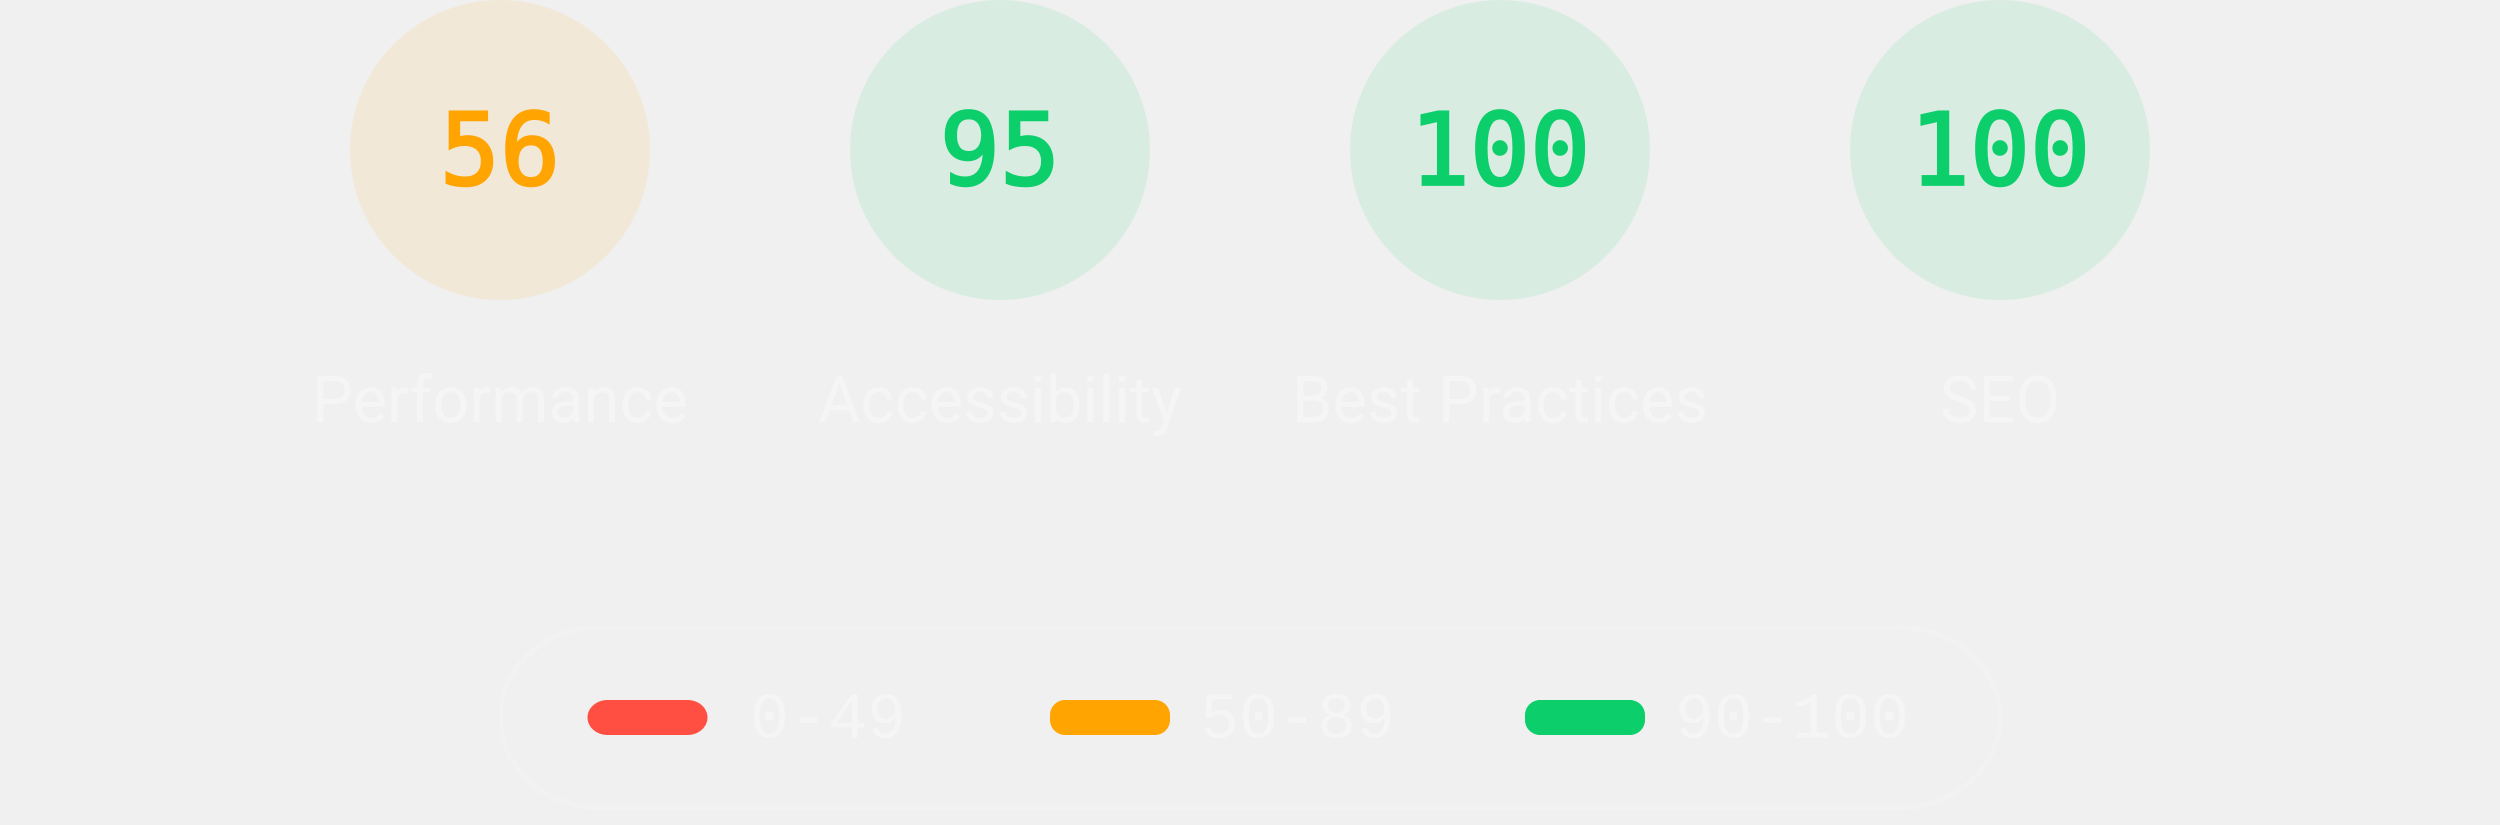
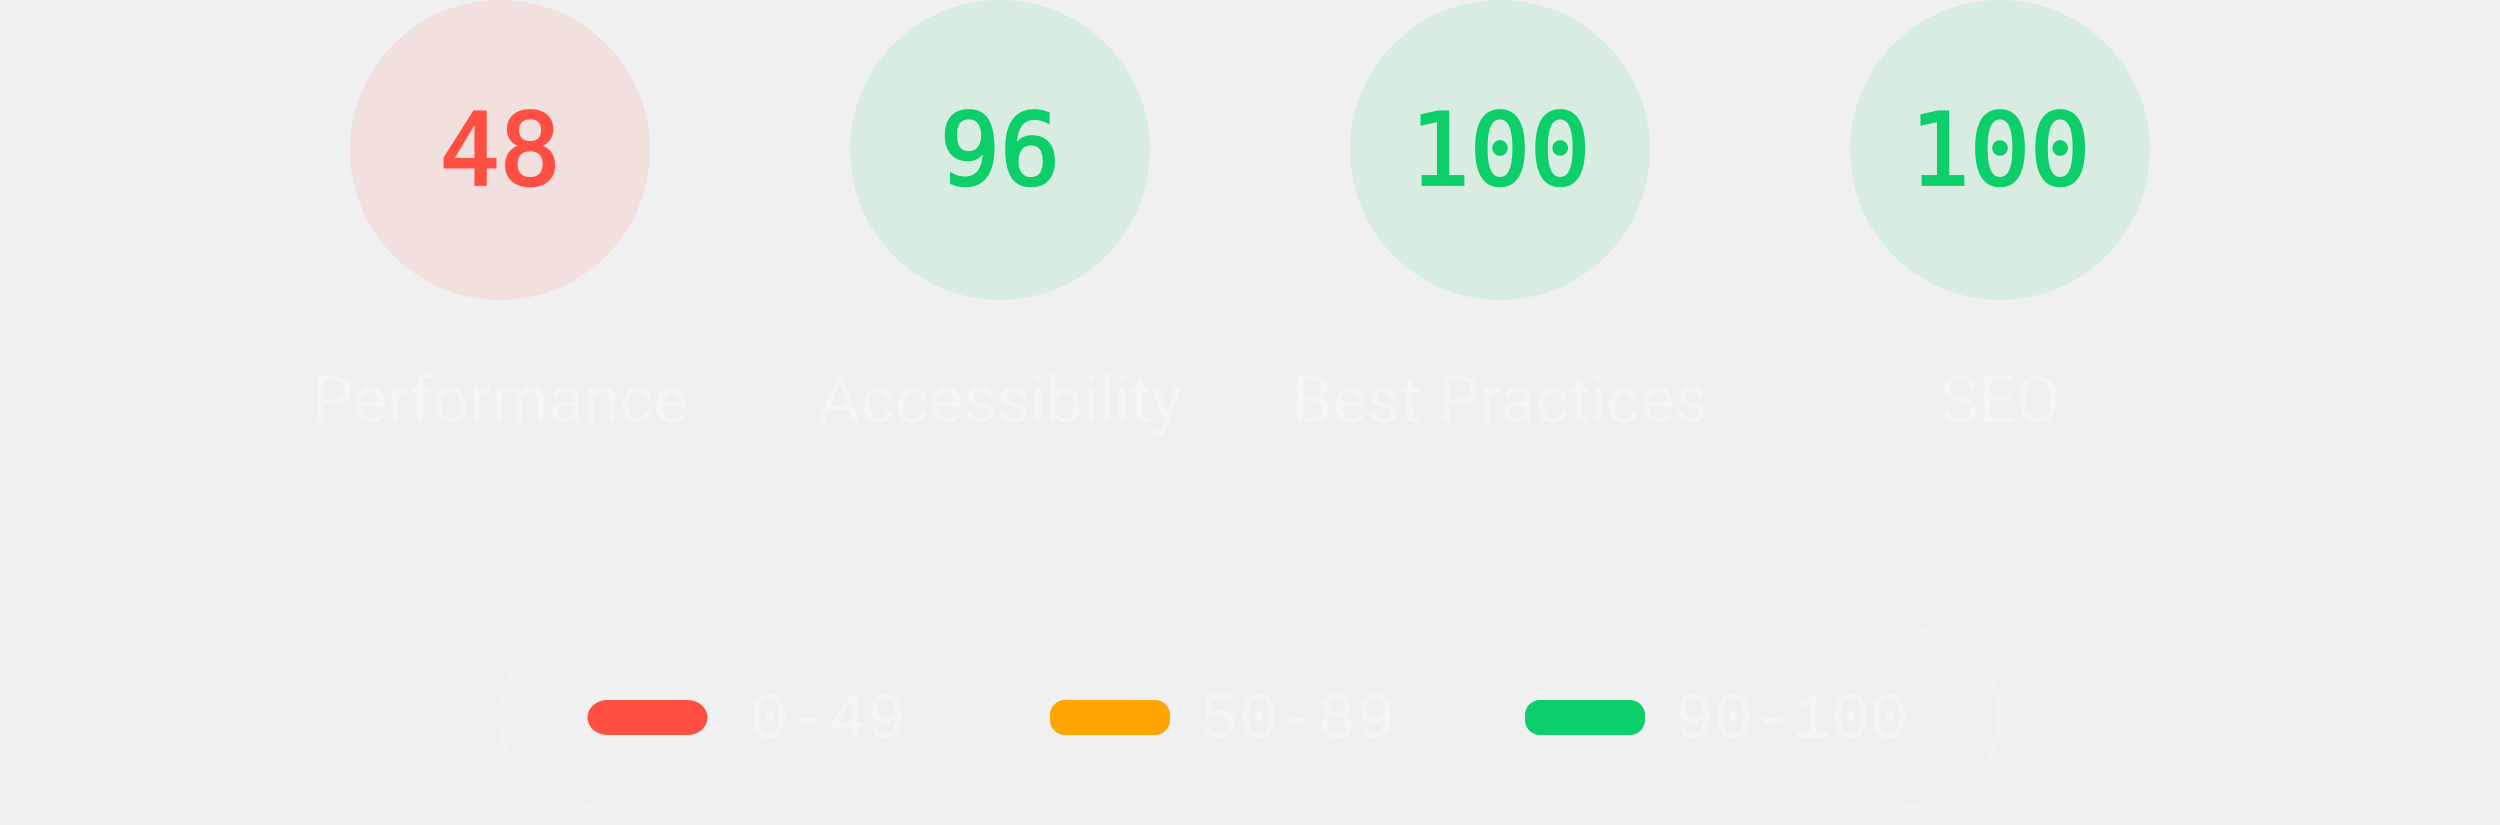
<svg xmlns="http://www.w3.org/2000/svg" class="theme--dark" fill="none" width="1000" height="330">
  <style>
			.gauge-base {
				opacity: 0.1
			}

			.gauge-arc {
				fill: none;
				animation-delay: 250ms;
				stroke-linecap: round;
				transform: rotate(-90deg);
				transform-origin: 100px 60px;
				animation: load-gauge 1s ease forwards
			}

			.guage-text {
				font-size: 40px;
				font-family: monospace;
				text-align: center
			}

			.guage-red {
				color: #ff4e42;
				fill: #ff4e42;
				stroke: #ff4e42
			}
			.guage-orange {
				color: #ffa400;
				fill: #ffa400;
				stroke: #ffa400
			}
			.guage-green {
				color: #0cce6b;
				fill: #0cce6b;
				stroke: #0cce6b
			}
			.theme--agnostic .guage-undefined {
				color: #5c5c5c;
				fill: #5c5c5c;
				stroke: #5c5c5c
			}
			.theme--light .guage-undefined {
				color: #1e1e1e;
				fill: #1e1e1e;
				stroke: #1e1e1e
			}
			.theme--dark .guage-undefined {
				color: #f5f5f5;
				fill: #f5f5f5;
				stroke: #f5f5f5
			}

			.guage-title {
				stroke: none;
				font-size: 26px;
				line-height: 26px;
				font-family: Roboto, Halvetica, Arial, sans-serif
			}
			.metric.guage-title {
				font-family: 'Courier New', Courier, monospace
			}
			.theme--agnostic .guage-title {
				color: #737373;
				fill: #737373
			}
			.theme--light .guage-title {
				color: #212121;
				fill: #212121
			}
			.theme--dark .guage-title {
				color: #f5f5f5;
				fill: #f5f5f5
			}

			@keyframes load-gauge {
				from {
					stroke-dasharray: 0 352.858
				}
			}
			.lh-gauge--pwa__disc {
				fill: #e0e0e0
			}
			.lh-gauge--pwa__logo {
				position: relative;
				fill: #b0b0b0
			}
			.lh-gauge--pwa__invisible {
				display: none
			}
			.lh-gauge--pwa__visible {
				display: inline
			}
			.guage-invisible {
				display: none
			}
			.lh-gauge--pwa__logo--primary-color {
				fill: #304ffe
			}
			.theme--agnostic .lh-gauge--pwa__logo--secondary-color {
				fill: #787878
			}
			.theme--light .lh-gauge--pwa__logo--secondary-color {
				fill: #3d3d3d
			}
			.theme--dark .lh-gauge--pwa__logo--secondary-color {
				fill: #d8b6b6
			}
			.theme--light #svg_2 {
				stroke: #00000022
			}
			.theme--agnostic #svg_2 {
				stroke: #616161
			}
			.theme--light #svg_2 {
				stroke: #00000022
			}
			.theme--dark #svg_2 {
				stroke: #f5f5f566
			}
		</style>
-   <svg class="guage-div guage-perf guage-orange" viewBox="0 0 200 200" width="200" height="200" x="100" y="0">
-     <circle class="gauge-base" r="56" cx="100" cy="60" stroke-width="8" />
-     <circle class="gauge-arc guage-arc-1" r="56" cx="100" cy="60" stroke-width="8" style="stroke-dasharray: 197.04, 351.858;" />
-     <text class="guage-text" x="100px" y="60px" alignment-baseline="central" dominant-baseline="central" text-anchor="middle">56</text>
+   <svg class="guage-div guage-perf guage-red" viewBox="0 0 200 200" width="200" height="200" x="100" y="0">
+     <circle class="gauge-base" r="56" cx="100" cy="60" stroke-width="8" />
+     <circle class="gauge-arc guage-arc-1" r="56" cx="100" cy="60" stroke-width="8" style="stroke-dasharray: 168.892, 351.858;" />
+     <text class="guage-text" x="100px" y="60px" alignment-baseline="central" dominant-baseline="central" text-anchor="middle">48</text>
    <text class="guage-title" x="100px" y="160px" alignment-baseline="central" dominant-baseline="central" text-anchor="middle">Performance</text>
  </svg>
  <svg class="guage-div guage-acc guage-green" viewBox="0 0 200 200" width="200" height="200" x="300" y="0">
    <circle class="gauge-base" r="56" cx="100" cy="60" stroke-width="8" />
-     <circle class="gauge-arc guage-arc-2" r="56" cx="100" cy="60" stroke-width="8" style="stroke-dasharray: 334.265, 351.858;" />
-     <text class="guage-text" x="100px" y="60px" alignment-baseline="central" dominant-baseline="central" text-anchor="middle">95</text>
+     <circle class="gauge-arc guage-arc-2" r="56" cx="100" cy="60" stroke-width="8" style="stroke-dasharray: 337.784, 351.858;" />
+     <text class="guage-text" x="100px" y="60px" alignment-baseline="central" dominant-baseline="central" text-anchor="middle">96</text>
    <text class="guage-title" x="100px" y="160px" alignment-baseline="central" dominant-baseline="central" text-anchor="middle">Accessibility</text>
  </svg>
  <svg class="guage-div guage-best guage-green" viewBox="0 0 200 200" width="200" height="200" x="500" y="0">
    <circle class="gauge-base" r="56" cx="100" cy="60" stroke-width="8" />
    <circle class="gauge-arc guage-arc-3" r="56" cx="100" cy="60" stroke-width="8" style="stroke-dasharray: 351.858, 351.858;" />
    <text class="guage-text" x="100px" y="60px" alignment-baseline="central" dominant-baseline="central" text-anchor="middle">100</text>
    <text class="guage-title" x="100px" y="160px" alignment-baseline="central" dominant-baseline="central" text-anchor="middle">Best Practices</text>
  </svg>
  <svg class="guage-div guage-seo guage-green" viewBox="0 0 200 200" width="200" height="200" x="700" y="0">
    <circle class="gauge-base" r="56" cx="100" cy="60" stroke-width="8" />
    <circle class="gauge-arc guage-arc-4" r="56" cx="100" cy="60" stroke-width="8" style="stroke-dasharray: 351.858, 351.858;" />
    <text class="guage-text" x="100px" y="60px" alignment-baseline="central" dominant-baseline="central" text-anchor="middle">100</text>
    <text class="guage-title" x="100px" y="160px" alignment-baseline="central" dominant-baseline="central" text-anchor="middle">SEO</text>
  </svg>
  <svg class="guage-div guage-pwa guage-invisible" viewBox="0 0 200 200" width="200" height="200" x="900" y="0">
    <svg viewBox="0 0 60 60" width="112" height="112" x="44" y="4">
      <defs>
        <linearGradient id="lh-gauge--pwa__check-circle__gradient-0" x1="50%" y1="0%" x2="50%" y2="100%">
          <stop stop-color="#00C852" offset="0%" />
          <stop stop-color="#009688" offset="100%" />
        </linearGradient>
        <linearGradient id="lh-gauge--pwa__installable__shadow-gradient-0" x1="76.056%" x2="24.111%" y1="82.995%" y2="24.735%">
          <stop stop-color="#A5D6A7" offset="0%" />
          <stop stop-color="#80CBC4" offset="100%" />
        </linearGradient>
        <linearGradient id="lh-gauge--pwa__fast-reliable__shadow-gradient-0" x1="76.056%" y1="82.995%" x2="25.678%" y2="26.493%">
          <stop stop-color="#64B5F6" offset="0%" />
          <stop stop-color="#2979FF" offset="100%" />
        </linearGradient>
        <g id="lh-gauge--pwa__fast-reliable-badge-0">
          <circle fill="#FFFFFF" cx="10" cy="10" r="10" />
          <path fill="#304FFE" d="M10 3.58l5.25 2.34v3.5c0 3.23-2.24 6.26-5.25 7-3.01-.74-5.25-3.77-5.25-7v-3.5L10 3.58zm-.47 10.74l2.76-4.83.03-.07c.04-.08 0-.24-.22-.24h-1.64l.47-3.26h-.47l-2.7 4.77c-.02.01.05-.1-.04.05-.09.16-.1.31.18.31h1.63l-.47 3.27h.47z" />
        </g>
        <g id="lh-gauge--pwa__installable-badge-0">
          <circle fill="#FFFFFF" cx="10" cy="10" r="10" />
          <path fill="#009688" d="M10 4.167A5.835 5.835 0 0 0 4.167 10 5.835 5.835 0 0 0 10 15.833 5.835 5.835 0 0 0 15.833 10 5.835 5.835 0 0 0 10 4.167zm2.917 6.416h-2.334v2.334H9.417v-2.334H7.083V9.417h2.334V7.083h1.166v2.334h2.334v1.166z" />
        </g>
      </defs>
      <g stroke="none" fill-rule="nonzero">
        <circle class="lh-gauge--pwa__disc" cx="30" cy="30" r="30" />
        <g class="lh-gauge--pwa__logo">
          <path d="M35.66 19.39l.7-1.75h2L37.4 15 38.6 12l3.4 9h-2.51l-.58-1.61z" />
          <path d="M33.52 21l3.65-9h-2.42l-2.5 5.82L30.5 12h-1.86l-1.9 5.82-1.35-2.65-1.21 3.72L25.4 21h2.38l1.72-5.2 1.64 5.2z" />
          <path fill-rule="nonzero" d="M20.3 17.91h1.48c.45 0 .85-.05 1.2-.15l.39-1.18 1.07-3.3a2.64 2.64 0 0 0-.28-.37c-.55-.6-1.36-.91-2.42-.91H18v9h2.3V17.9zm1.96-3.84c.22.22.33.5.33.87 0 .36-.1.65-.29.87-.2.23-.59.35-1.15.35h-.86v-2.41h.87c.52 0 .89.1 1.1.32z" />
        </g>
        <rect class="lh-gauge--pwa__component lh-gauge--pwa__na-line lh-gauge--pwa__invisible" fill="#FFFFFF" x="20" y="32" width="20" height="4" rx="2" />
        <g class="lh-gauge--pwa__component lh-gauge--pwa__fast-reliable-badge lh-gauge--pwa__invisible" transform="translate(20, 29)">
          <path fill="url(#lh-gauge--pwa__fast-reliable__shadow-gradient-0)" d="M33.63 19.49A30 30 0 0 1 16.2 30.36L3 17.14 17.14 3l16.49 16.49z" />
          <use href="#lh-gauge--pwa__fast-reliable-badge-0" />
        </g>
        <g class="lh-gauge--pwa__component lh-gauge--pwa__installable-badge lh-gauge--pwa__invisible" transform="translate(20, 29)">
          <path fill="url(#lh-gauge--pwa__installable__shadow-gradient-0)" d="M33.629 19.487c-4.272 5.453-10.391 9.39-17.415 10.869L3 17.142 17.142 3 33.63 19.487z" />
          <use href="#lh-gauge--pwa__installable-badge-0" />
        </g>
        <g class="lh-gauge--pwa__component lh-gauge--pwa__fast-reliable-installable-badges lh-gauge--pwa__invisible">
          <g transform="translate(8, 29)">
            <path fill="url(#lh-gauge--pwa__fast-reliable__shadow-gradient-0)" d="M16.321 30.463L3 17.143 17.142 3l22.365 22.365A29.864 29.864 0 0 1 22 31c-1.942 0-3.84-.184-5.679-.537z" />
            <use href="#lh-gauge--pwa__fast-reliable-badge-0" />
          </g>
          <g transform="translate(32, 29)">
            <path fill="url(#lh-gauge--pwa__installable__shadow-gradient-0)" d="M25.982 11.84a30.107 30.107 0 0 1-13.08 15.203L3 17.143 17.142 3l8.84 8.84z" />
            <use href="#lh-gauge--pwa__installable-badge-0" />
          </g>
        </g>
        <g class="lh-gauge--pwa__component lh-gauge--pwa__check-circle lh-gauge--pwa__invisible" transform="translate(18, 28)">
          <circle fill="#FFFFFF" cx="12" cy="12" r="12" />
          <path fill="url(#lh-gauge--pwa__check-circle__gradient-0)" d="M12 2a10 10 0 1 0 0 20 10 10 0 0 0 0-20zm-2 15l-5-5 1.41-1.41L10 14.17l7.59-7.59L19 8l-9 9z" />
        </g>
      </g>
    </svg>
    <text class="guage-title" y="160px" alignment-baseline="central" dominant-baseline="central" text-anchor="middle">
      <tspan x="100px" dy="-6px">Progressive</tspan>
      <tspan x="100px" dy="30px">Web App</tspan>
    </text>
  </svg>
  <svg width="604" height="76" x="200" y="250">
    <g>
      <rect fill="none" id="canvas_background" height="80" width="604" y="-1" x="-1" />
      <g display="none" overflow="visible" y="0" x="0" height="100%" width="100%" id="canvasGrid">
        <rect fill="url(#gridpattern)" stroke-width="0" y="0" x="0" height="100%" width="100%" />
      </g>
    </g>
    <g>
      <rect fill-opacity="0" stroke-width="2" rx="40" id="svg_2" height="72" width="600" y="1" x="0" fill="#000000" />
      <rect stroke="#000" rx="8" id="svg_3" height="14" width="48" y="30" x="35" stroke-opacity="null" stroke-width="0" fill="#ff4e42" />
      <rect stroke="#000" rx="6" id="svg_4" height="14" width="48" y="30" x="220" stroke-opacity="null" stroke-width="0" fill="#ffa400" />
      <rect stroke="#000" rx="6" id="svg_5" height="14" width="48" y="30" x="410" stroke-opacity="null" stroke-width="0" fill="#0cce6b" />
      <text class="metric guage-title" xml:space="preserve" text-anchor="start" font-size="26" id="svg_6" y="45" x="100" stroke-opacity="null" stroke-width="0" stroke="#000">0-49</text>
      <text class="metric guage-title" xml:space="preserve" text-anchor="start" font-size="26" id="svg_7" y="45" x="280" stroke-opacity="null" stroke-width="0" stroke="#000">50-89</text>
      <text class="metric guage-title" xml:space="preserve" text-anchor="start" font-size="26" id="svg_8" y="45" x="470" stroke-opacity="null" stroke-width="0" stroke="#000">90-100</text>
    </g>
  </svg>
</svg>
